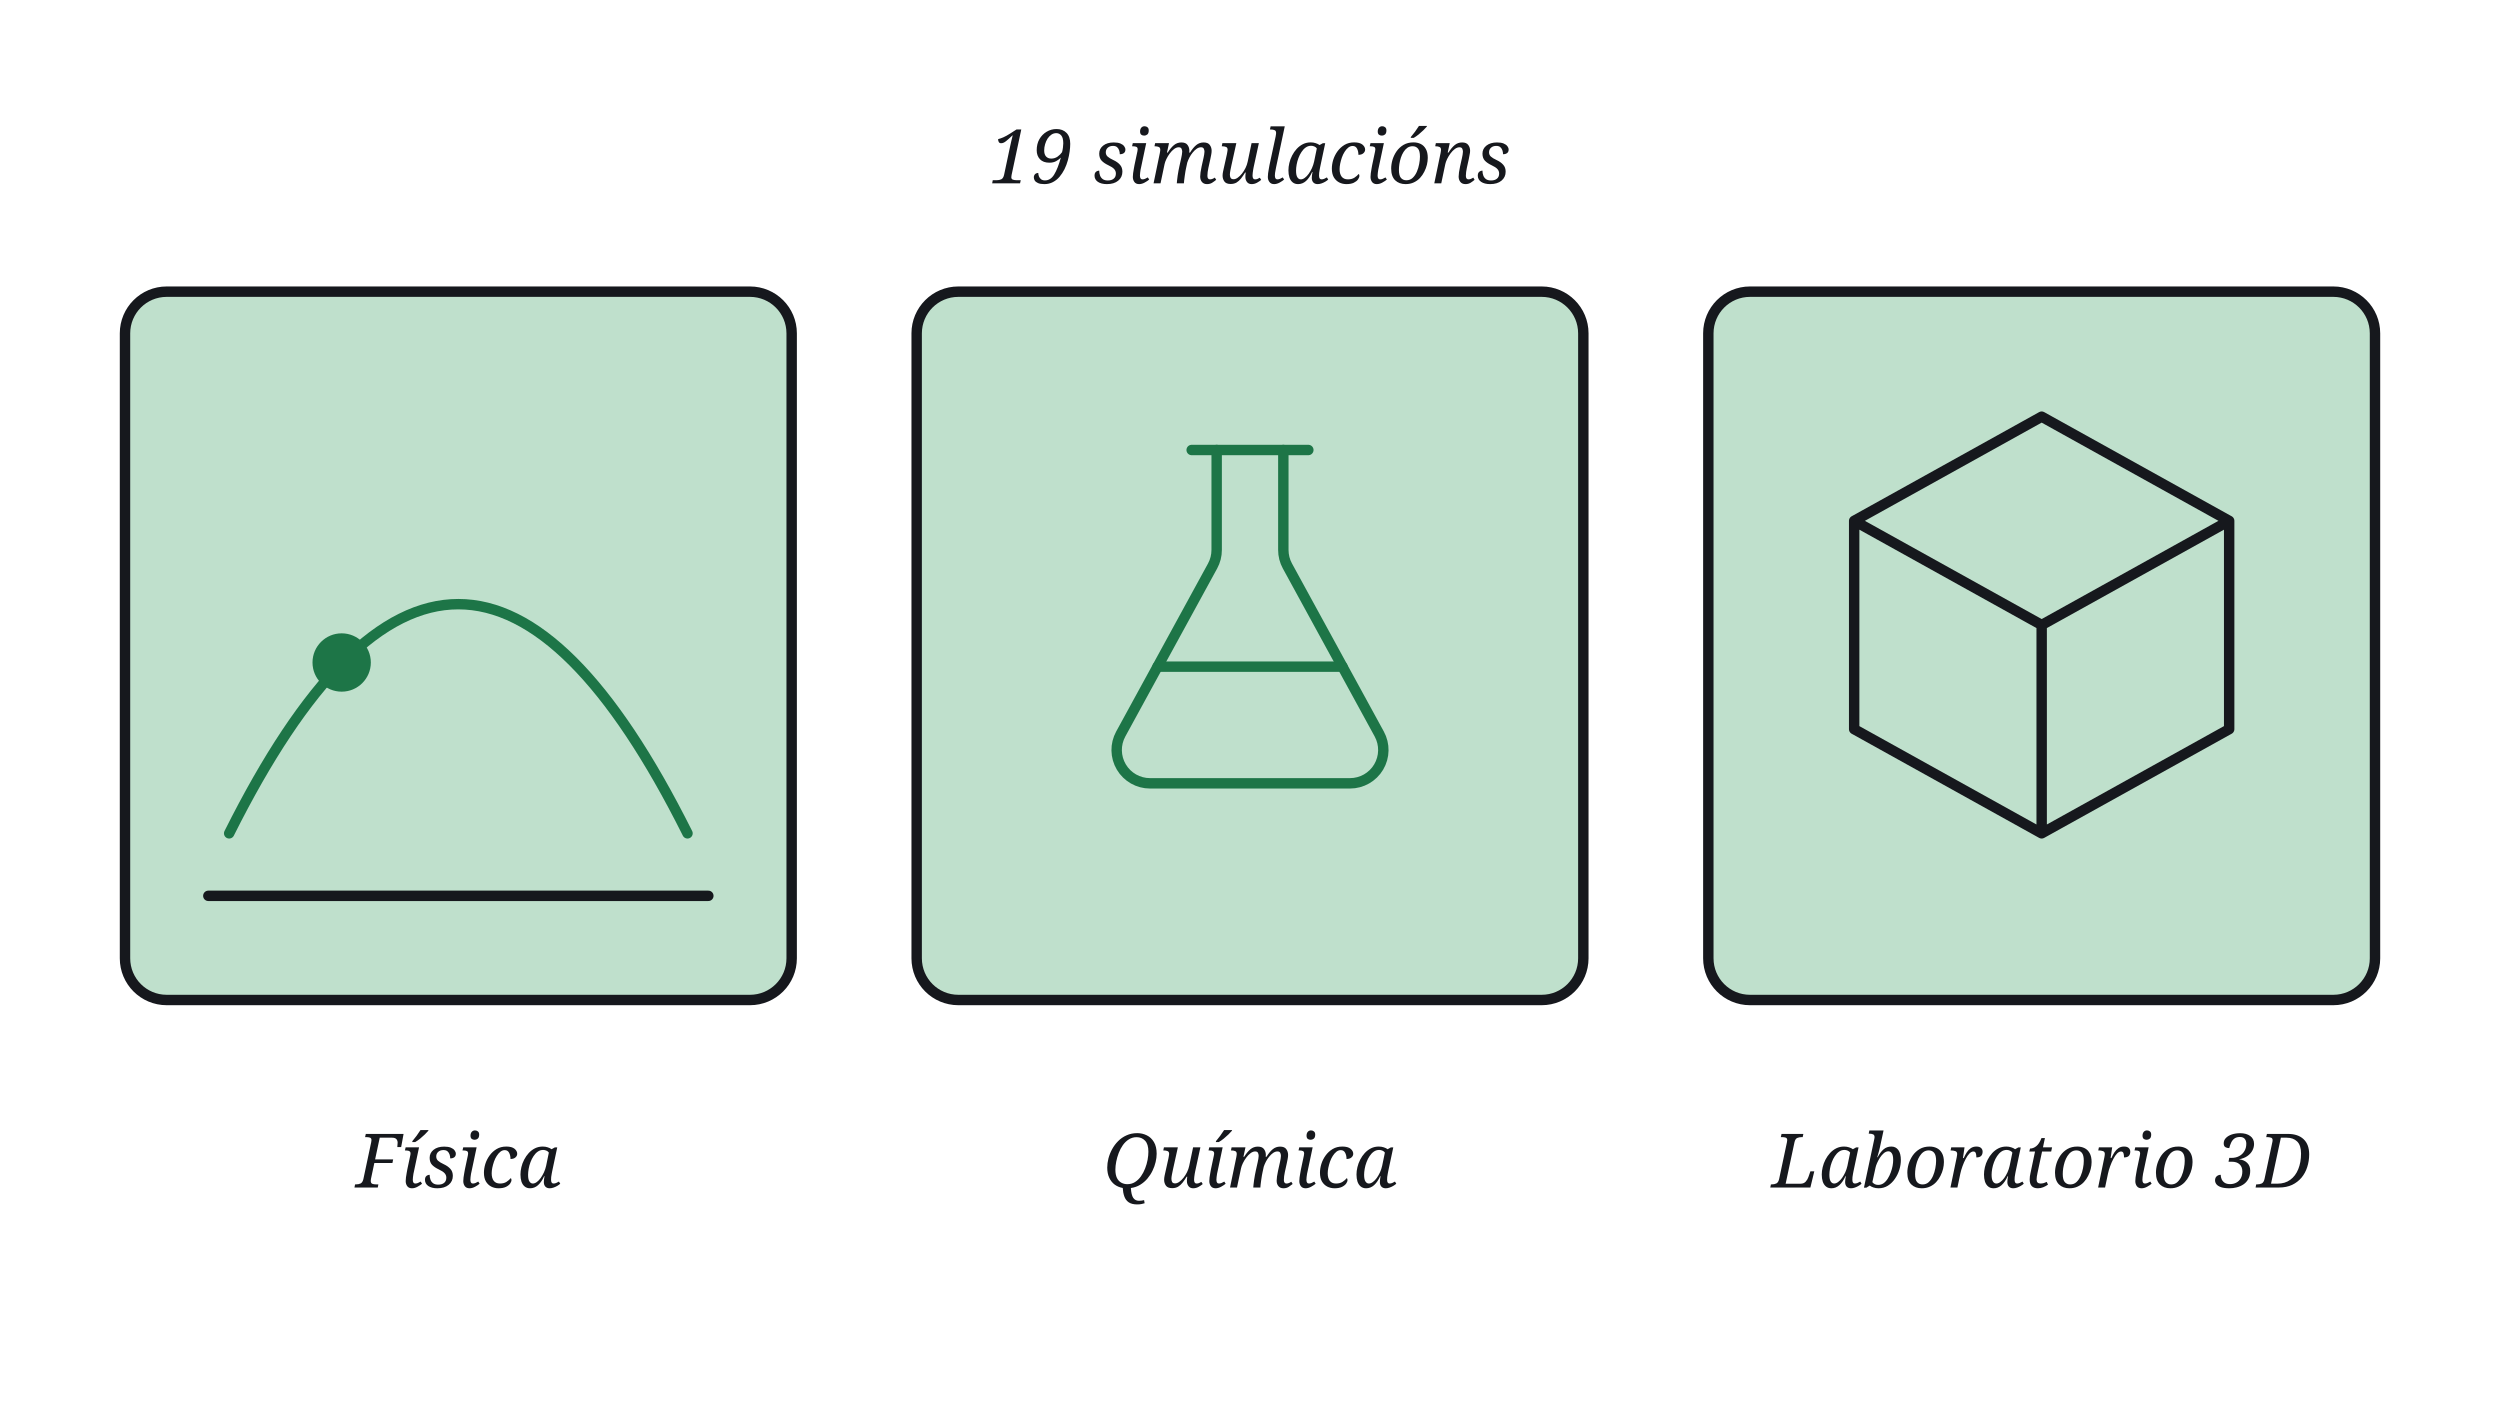
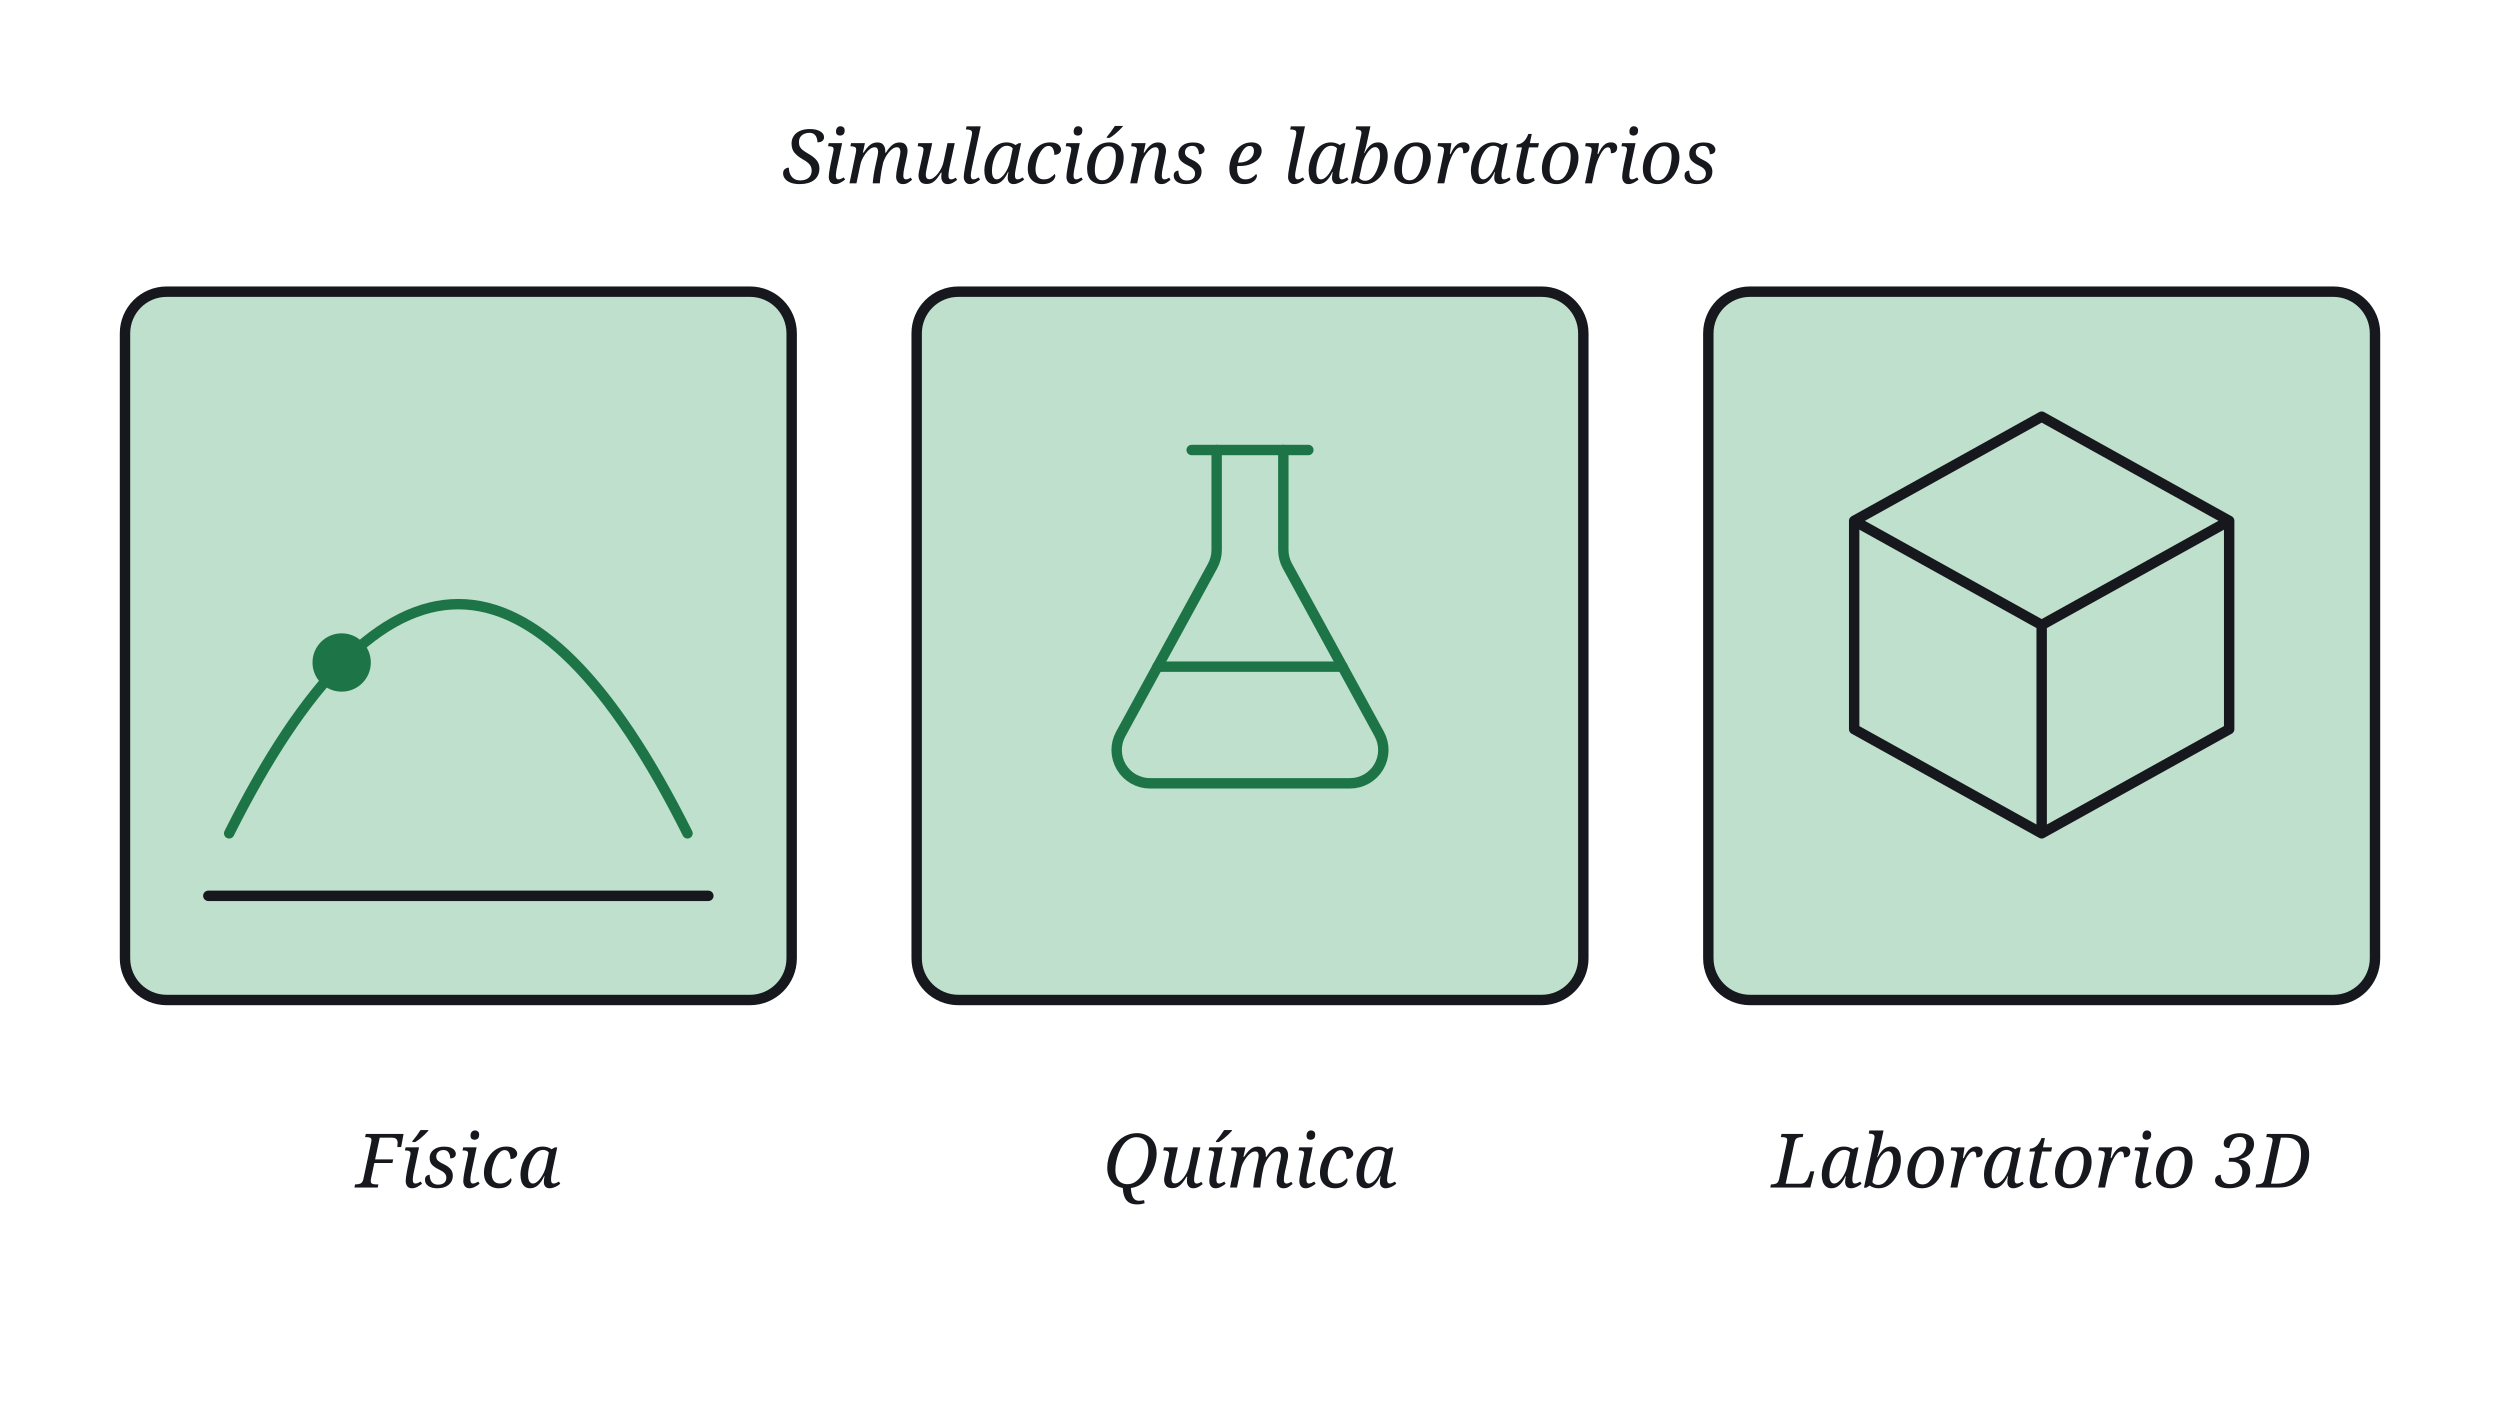
<svg xmlns="http://www.w3.org/2000/svg" class="ilu-d" viewBox="0 0 600 340">
  <style>svg.ilu-d{background:var(--sec-tinte,#e2f1e8)}.ilu-d .t{stroke: var(--ilu-tinta,#16181d); fill: none; stroke-width: 2.5; stroke-linecap: round; stroke-linejoin: round;}.ilu-d .a{stroke: var(--ilu-azul,#1d7547); fill: none; stroke-width: 2.5; stroke-linecap: round; stroke-linejoin: round;}.ilu-d .r{stroke: var(--ilu-rojo,#c8202c); fill: none; stroke-width: 2.5; stroke-linecap: round; stroke-linejoin: round;}.ilu-d .fa{fill: var(--ilu-relleno,#bfe0cc); stroke: none;}.ilu-d .ft{fill: var(--ilu-tinta,#16181d); stroke: none;}.ilu-d .fz{fill: var(--ilu-azul,#1d7547); stroke: none;}.ilu-d .lbl{fill: var(--ilu-tinta,#16181d); font-family: 'Newsreader', Georgia, serif; font-style: italic; font-size: 18px;}.ilu-d .num{fill: var(--ilu-tinta,#16181d); font-family: 'Newsreader', Georgia, serif; font-size: 34px; font-weight: 600;}.ilu-d .num-tres{font-size: 38px; font-weight: 700;}.ilu-d .nom-chatgpt{fill: var(--c-herramientas,#1c3faa);}.ilu-d .nom-vce{fill: var(--c-comunidad,#1d7547);}.ilu-d .nom-edumedia{fill: var(--c-multimedia,#a8206f);}.ilu-d .total{fill: var(--ilu-tinta,#16181d); font-family: 'Newsreader', Georgia, serif; font-size: 60px; font-weight: 700;}.ilu-d g.li2{stroke-width: 1.25;}.ilu-d g.li3{stroke-width: 0.833;}.ilu-d g.li4{stroke-width: 0.625;}</style>
-   <text class="lbl" x="300" y="44" text-anchor="middle">19 simulacións</text>
+   <text class="lbl" x="300" y="44" text-anchor="middle">Simulacións e laboratorios</text>
  <rect class="fa" x="30" y="70" width="160" height="170" rx="10" />
  <rect class="t" x="30" y="70" width="160" height="170" rx="10" />
  <path class="t" d="M50 215 H170" />
  <path class="a" d="M55 200 Q110 90 165 200" />
  <circle class="fz" cx="82" cy="159" r="7" />
  <rect class="fa" x="220" y="70" width="160" height="170" rx="10" />
  <rect class="t" x="220" y="70" width="160" height="170" rx="10" />
  <g class="a li4" transform="translate(252 100) scale(4)">
    <path d="M14 2v6a2 2 0 0 0 .245.96l5.51 10.08A2 2 0 0 1 18 22H6a2 2 0 0 1-1.755-2.96l5.51-10.08A2 2 0 0 0 10 8V2" />
    <path d="M6.453 15h11.094" />
    <path d="M8.5 2h7" />
  </g>
  <rect class="fa" x="410" y="70" width="160" height="170" rx="10" />
  <rect class="t" x="410" y="70" width="160" height="170" rx="10" />
  <path class="t" d="M490 100 L535 125 V175 L490 200 L445 175 V125 Z M445 125 L490 150 L535 125 M490 150 V200" />
  <text class="lbl" x="110" y="285" text-anchor="middle">Física</text>
  <text class="lbl" x="300" y="285" text-anchor="middle">Química</text>
  <text class="lbl" x="490" y="285" text-anchor="middle">Laboratorio 3D</text>
</svg>
